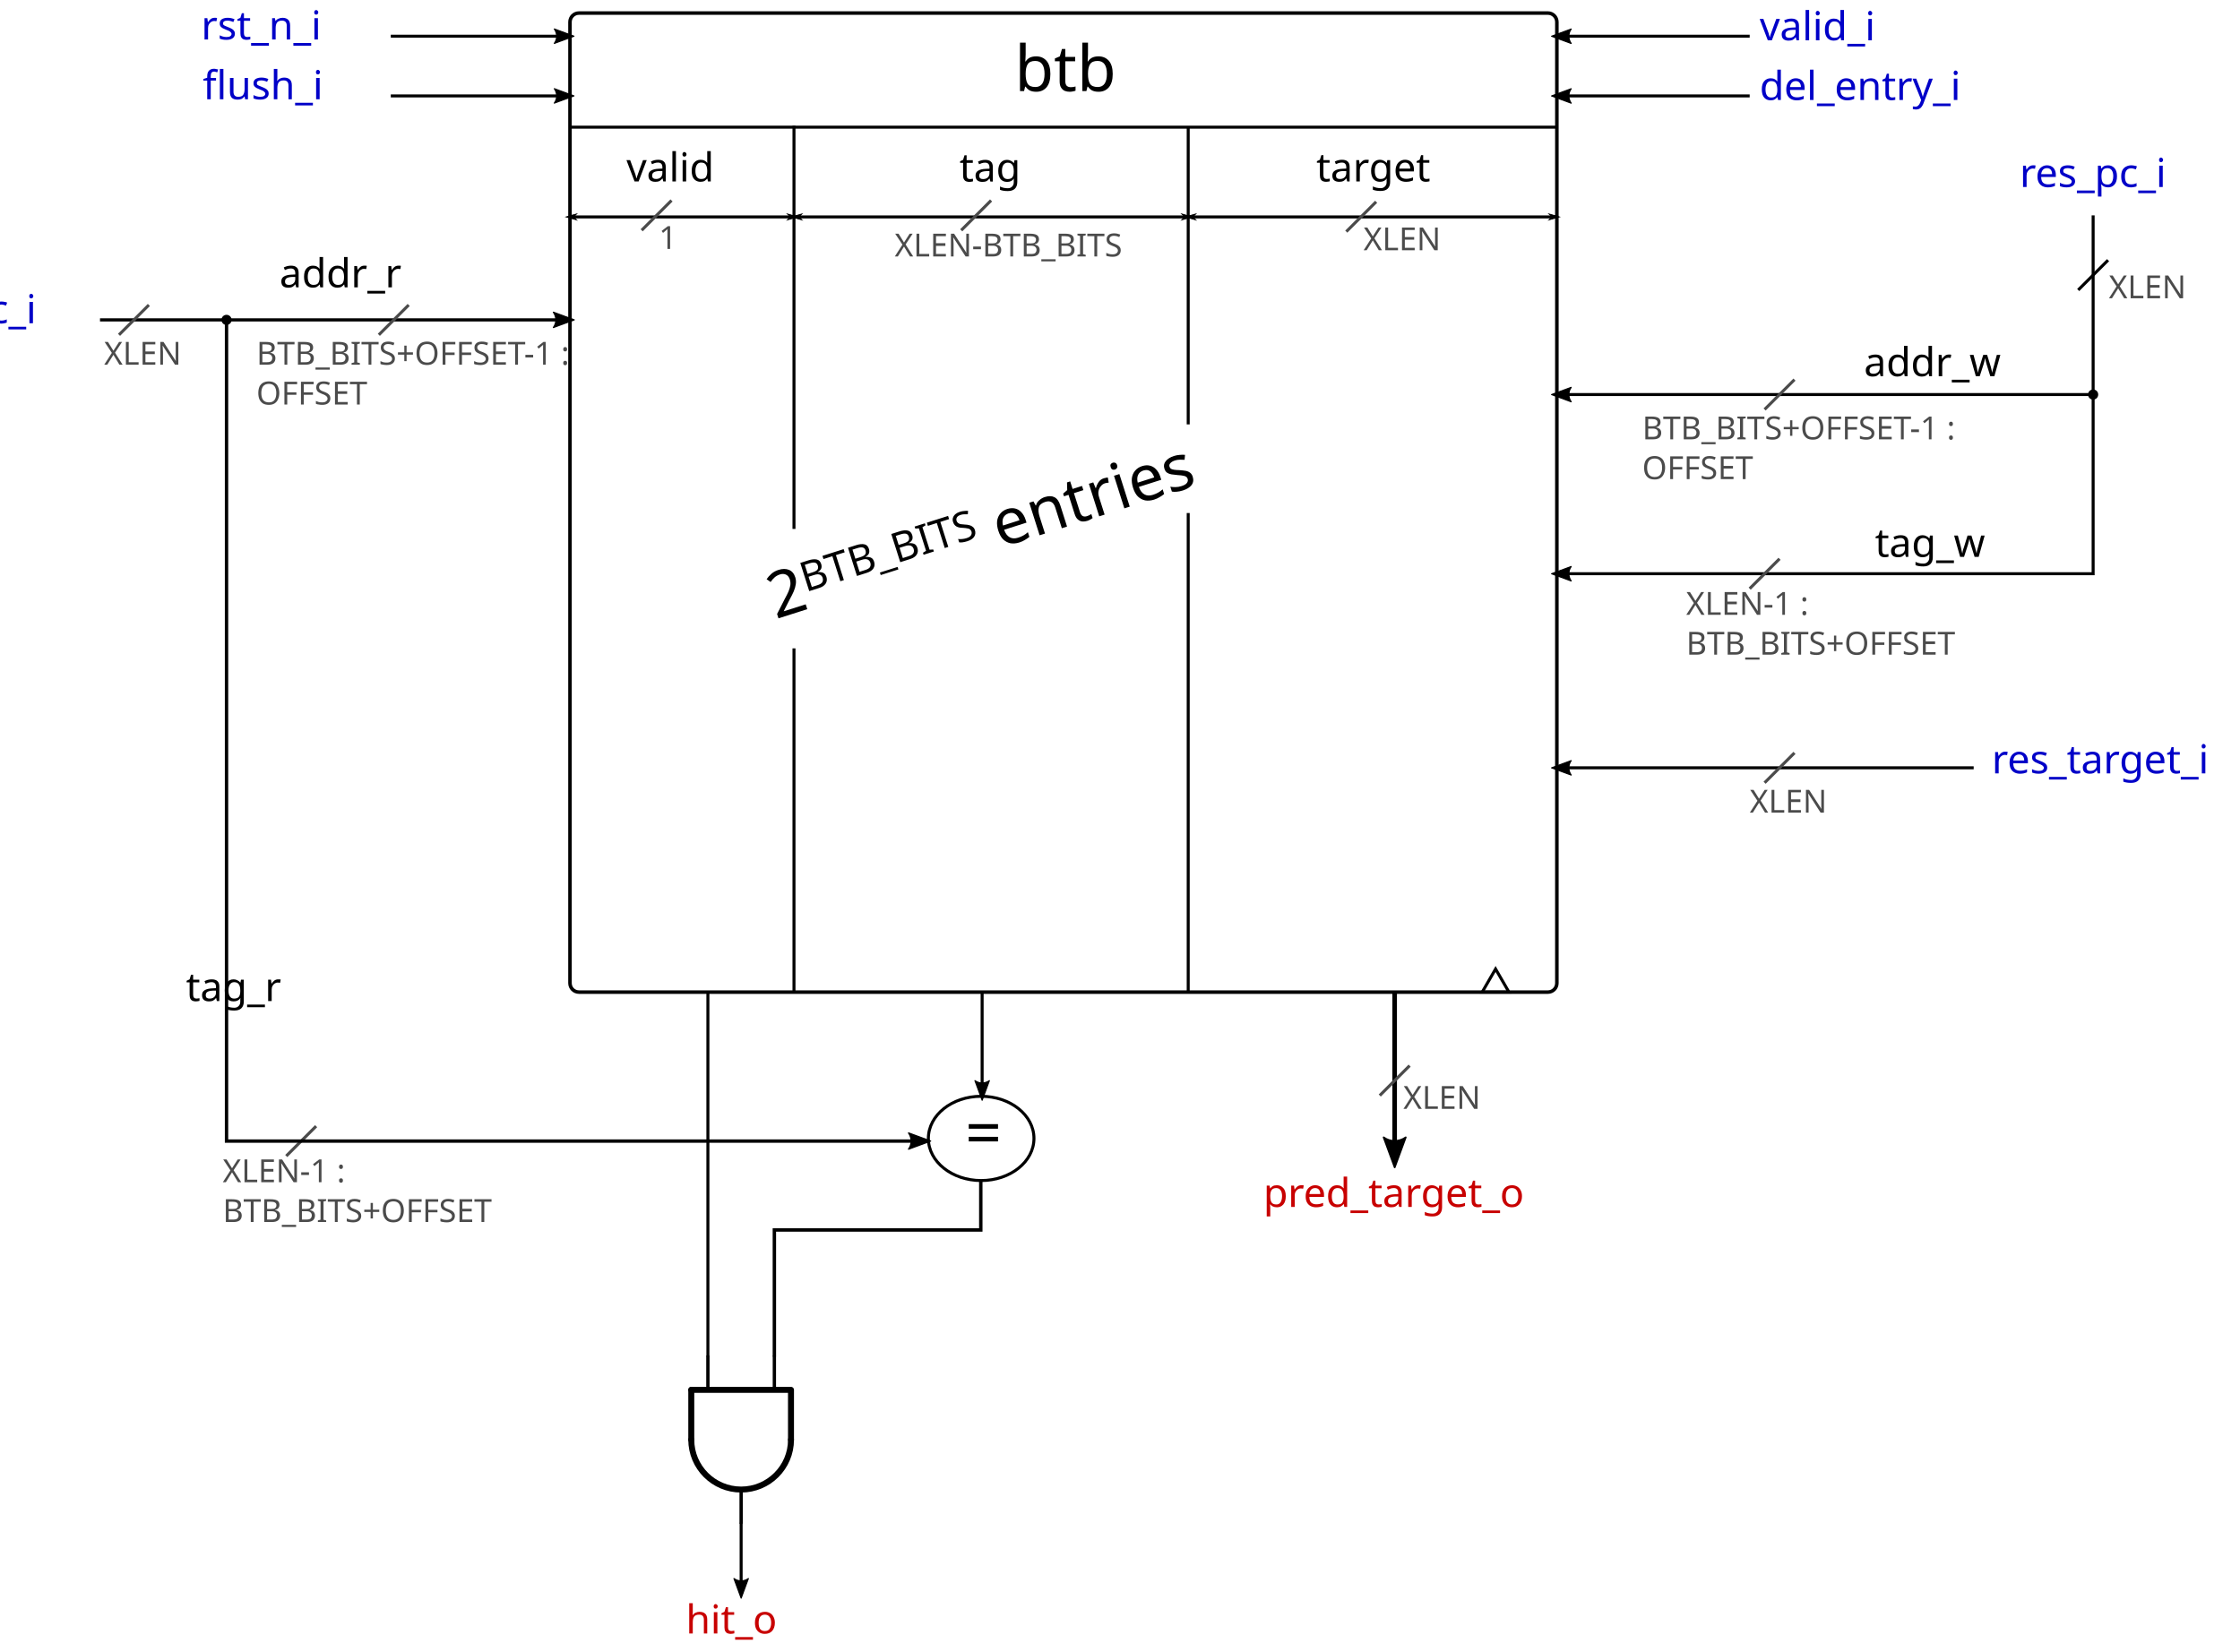
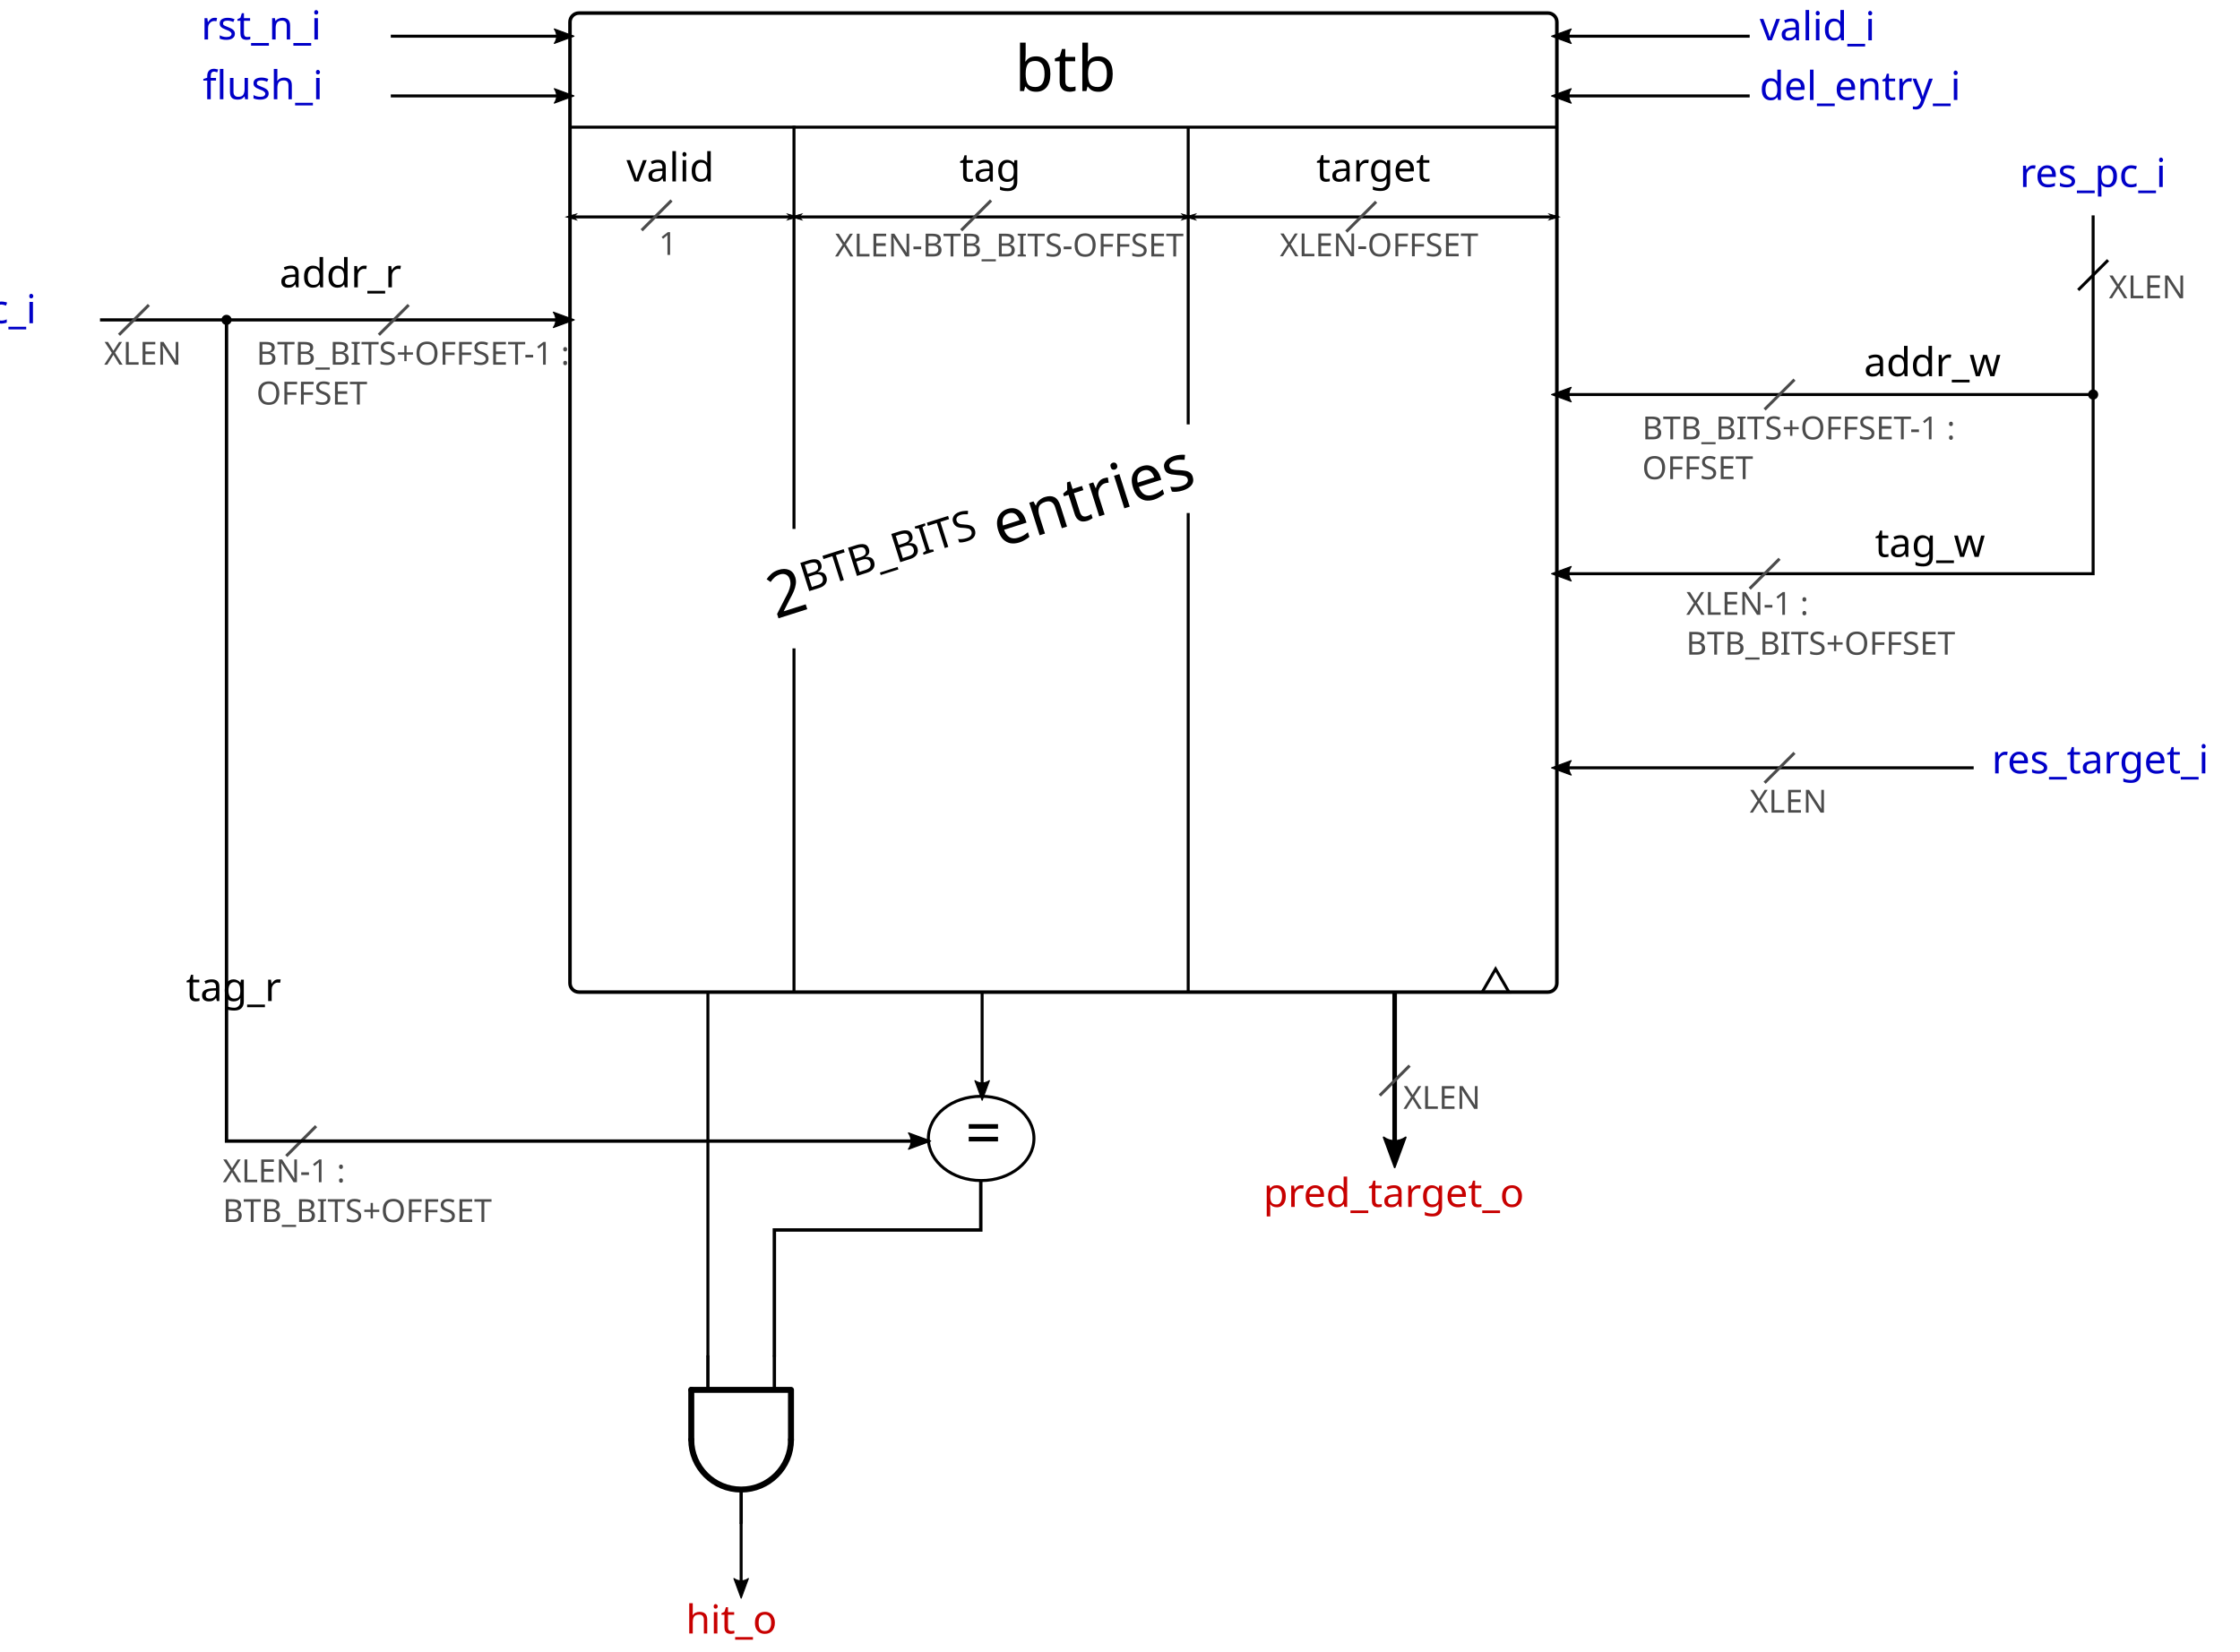
<svg xmlns="http://www.w3.org/2000/svg" width="198.443mm" height="146.312mm" viewBox="0 0 198.443 146.312" version="1.1" id="svg22961">
  <defs id="defs22955">
    <marker orient="auto" refY="0" refX="0" id="marker49386" style="overflow:visible">
      <path id="path49384" style="fill:#000000;fill-opacity:1;fill-rule:evenodd;stroke:#000000;stroke-width:0.625;stroke-linejoin:round;stroke-opacity:1" d="M 8.719,4.034 -2.207,0.016 8.719,-4.002 c -1.745,2.372 -1.735,5.617 -6e-7,8.035 z" transform="scale(-0.6)" />
    </marker>
    <marker style="overflow:visible" id="marker48910" refX="0" refY="0" orient="auto">
      <path transform="scale(-0.6)" d="M 8.719,4.034 -2.207,0.016 8.719,-4.002 c -1.745,2.372 -1.735,5.617 -6e-7,8.035 z" style="fill:#000000;fill-opacity:1;fill-rule:evenodd;stroke:#000000;stroke-width:0.625;stroke-linejoin:round;stroke-opacity:1" id="path48908" />
    </marker>
    <marker style="overflow:visible" id="marker48564" refX="0" refY="0" orient="auto">
      <path transform="scale(-0.6)" d="M 8.719,4.034 -2.207,0.016 8.719,-4.002 c -1.745,2.372 -1.735,5.617 -6e-7,8.035 z" style="fill:#000000;fill-opacity:1;fill-rule:evenodd;stroke:#000000;stroke-width:0.625;stroke-linejoin:round;stroke-opacity:1" id="path48562" />
    </marker>
    <marker orient="auto" refY="0" refX="0" id="marker47686" style="overflow:visible">
      <path id="path47684" style="fill:#000000;fill-opacity:1;fill-rule:evenodd;stroke:#000000;stroke-width:0.625;stroke-linejoin:round;stroke-opacity:1" d="M 8.719,4.034 -2.207,0.016 8.719,-4.002 c -1.745,2.372 -1.735,5.617 -6e-7,8.035 z" transform="scale(-0.6)" />
    </marker>
    <marker style="overflow:visible" id="marker43282" refX="0" refY="0" orient="auto">
      <path transform="scale(-0.6)" d="M 8.719,4.034 -2.207,0.016 8.719,-4.002 c -1.745,2.372 -1.735,5.617 -6e-7,8.035 z" style="fill:#000000;fill-opacity:1;fill-rule:evenodd;stroke:#000000;stroke-width:0.625;stroke-linejoin:round;stroke-opacity:1" id="path43280" />
    </marker>
    <marker orient="auto" refY="0" refX="0" id="marker42916" style="overflow:visible">
      <path id="path42914" style="fill:#000000;fill-opacity:1;fill-rule:evenodd;stroke:#000000;stroke-width:0.625;stroke-linejoin:round;stroke-opacity:1" d="M 8.719,4.034 -2.207,0.016 8.719,-4.002 c -1.745,2.372 -1.735,5.617 -6e-7,8.035 z" transform="scale(-0.6)" />
    </marker>
    <marker orient="auto" refY="0" refX="0" id="Arrow1Sstart" style="overflow:visible">
      <path id="path922" d="M 0,0 5,-5 -12.5,0 5,5 Z" style="fill:#000000;fill-opacity:1;fill-rule:evenodd;stroke:#000000;stroke-width:1pt;stroke-opacity:1" transform="matrix(0.2,0,0,0.2,1.2,0)" />
    </marker>
    <marker orient="auto" refY="0" refX="0" id="Arrow1Send" style="overflow:visible">
      <path id="path925" d="M 0,0 5,-5 -12.5,0 5,5 Z" style="fill:#000000;fill-opacity:1;fill-rule:evenodd;stroke:#000000;stroke-width:1pt;stroke-opacity:1" transform="matrix(-0.2,0,0,-0.2,-1.2,0)" />
    </marker>
    <marker orient="auto" refY="0" refX="0" id="Arrow1Sstart-6" style="overflow:visible">
      <path id="path922-5" d="M 0,0 5,-5 -12.5,0 5,5 Z" style="fill:#000000;fill-opacity:1;fill-rule:evenodd;stroke:#000000;stroke-width:1pt;stroke-opacity:1" transform="matrix(0.2,0,0,0.2,1.2,0)" />
    </marker>
    <marker orient="auto" refY="0" refX="0" id="Arrow1Send-6" style="overflow:visible">
      <path id="path925-3" d="M 0,0 5,-5 -12.5,0 5,5 Z" style="fill:#000000;fill-opacity:1;fill-rule:evenodd;stroke:#000000;stroke-width:1pt;stroke-opacity:1" transform="matrix(-0.2,0,0,-0.2,-1.2,0)" />
    </marker>
    <marker orient="auto" refY="0" refX="0" id="Arrow1Sstart-2" style="overflow:visible">
      <path id="path922-9" d="M 0,0 5,-5 -12.5,0 5,5 Z" style="fill:#000000;fill-opacity:1;fill-rule:evenodd;stroke:#000000;stroke-width:1pt;stroke-opacity:1" transform="matrix(0.2,0,0,0.2,1.2,0)" />
    </marker>
    <marker orient="auto" refY="0" refX="0" id="Arrow1Send-3" style="overflow:visible">
      <path id="path925-9" d="M 0,0 5,-5 -12.5,0 5,5 Z" style="fill:#000000;fill-opacity:1;fill-rule:evenodd;stroke:#000000;stroke-width:1pt;stroke-opacity:1" transform="matrix(-0.2,0,0,-0.2,-1.2,0)" />
    </marker>
    <marker style="overflow:visible" id="marker3469" refX="0" refY="0" orient="auto">
      <path transform="scale(-0.6)" d="M 8.719,4.034 -2.207,0.016 8.719,-4.002 c -1.745,2.372 -1.735,5.617 -6e-7,8.035 z" style="fill:#000000;fill-opacity:1;fill-rule:evenodd;stroke:#000000;stroke-width:0.625;stroke-linejoin:round;stroke-opacity:1" id="path3467" />
    </marker>
    <marker orient="auto" refY="0" refX="0" id="Arrow2Mend" style="overflow:visible">
      <path id="path937" style="fill:#000000;fill-opacity:1;fill-rule:evenodd;stroke:#000000;stroke-width:0.625;stroke-linejoin:round;stroke-opacity:1" d="M 8.719,4.034 -2.207,0.016 8.719,-4.002 c -1.745,2.372 -1.735,5.617 -6e-7,8.035 z" transform="scale(-0.6)" />
    </marker>
    <marker style="overflow:visible" id="marker3503" refX="0" refY="0" orient="auto">
      <path transform="scale(-0.6)" d="M 8.719,4.034 -2.207,0.016 8.719,-4.002 c -1.745,2.372 -1.735,5.617 -6e-7,8.035 z" style="fill:#000000;fill-opacity:1;fill-rule:evenodd;stroke:#000000;stroke-width:0.625;stroke-linejoin:round;stroke-opacity:1" id="path3501" />
    </marker>
    <marker orient="auto" refY="0" refX="0" id="marker3579-7" style="overflow:visible">
      <path id="path3577-1" style="fill:#000000;fill-opacity:1;fill-rule:evenodd;stroke:#000000;stroke-width:0.625;stroke-linejoin:round;stroke-opacity:1" d="M 8.719,4.034 -2.207,0.016 8.719,-4.002 c -1.745,2.372 -1.735,5.617 -6e-7,8.035 z" transform="scale(-0.6)" />
    </marker>
    <marker orient="auto" refY="0" refX="0" id="marker3579-7-7" style="overflow:visible">
      <path id="path3577-1-9" style="fill:#000000;fill-opacity:1;fill-rule:evenodd;stroke:#000000;stroke-width:0.625;stroke-linejoin:round;stroke-opacity:1" d="M 8.719,4.034 -2.207,0.016 8.719,-4.002 c -1.745,2.372 -1.735,5.617 -6e-7,8.035 z" transform="scale(-0.6)" />
    </marker>
    <marker orient="auto" refY="0" refX="0" id="marker47686-3" style="overflow:visible">
      <path id="path47684-5" style="fill:#000000;fill-opacity:1;fill-rule:evenodd;stroke:#000000;stroke-width:0.625;stroke-linejoin:round;stroke-opacity:1" d="M 8.719,4.034 -2.207,0.016 8.719,-4.002 c -1.745,2.372 -1.735,5.617 -6e-7,8.035 z" transform="scale(-0.6)" />
    </marker>
  </defs>
  <g id="layer1" transform="translate(0.2241627,-30.53222)">
    <rect rx="0.794" ry="0.794" style="fill:none;fill-opacity:1;stroke:#000000;stroke-width:0.313;stroke-opacity:1" y="31.689" x="50.271" height="86.746" width="87.429" id="rect3715-5" />
    <text id="text4524-6" y="38.651" x="89.543" style="font-style:normal;font-variant:normal;font-weight:normal;font-stretch:normal;font-size:5.651px;line-height:1.25;font-family:'Ubuntu Mono';-inkscape-font-specification:'Ubuntu Mono';letter-spacing:0px;word-spacing:0px;fill:#000000;fill-opacity:1;stroke:none;stroke-width:0.265" xml:space="preserve" transform="scale(1.001237,0.9987643)">
      <tspan style="font-size:5.651px;stroke-width:0.265" y="38.651" x="89.543" id="tspan4522-9">btb</tspan>
    </text>
    <path style="fill:none;fill-opacity:1;stroke:#000000;stroke-width:0.265;stroke-opacity:1" id="path4697-3" d="m 94.985,60.198 -2.365,0 1.183,-2.048 z" transform="matrix(1.002476,0,0,1,38.23497,58.23652)" />
    <path style="fill:none;stroke:#000000;stroke-width:0.265px;stroke-linecap:butt;stroke-linejoin:miter;stroke-opacity:1" d="M 50.271,41.8 H 137.631" id="path17433" />
    <path style="fill:none;stroke:#000000;stroke-width:0.265px;stroke-linecap:butt;stroke-linejoin:miter;stroke-opacity:1" d="M 105.04,41.8 V 68.135" id="path17435" />
    <text id="text4524-6-8" y="102.263" x="39.335" style="font-style:normal;font-variant:normal;font-weight:normal;font-stretch:normal;font-size:5.651px;line-height:1.25;font-family:'Ubuntu Mono';-inkscape-font-specification:'Ubuntu Mono';letter-spacing:0px;word-spacing:0px;fill:#000000;fill-opacity:1;stroke:none;stroke-width:0.265" xml:space="preserve" transform="matrix(0.9541437,-0.3034562,0.3027068,0.9517872,0,0)">
      <tspan style="font-size:5.651px;stroke-width:0.265" y="102.263" x="39.335" id="tspan4522-9-9">2<tspan id="tspan23048" style="font-size:65%;baseline-shift:super">BTB_BITS</tspan> entries</tspan>
    </text>
    <path style="fill:none;stroke:#000000;stroke-width:0.265px;stroke-linecap:butt;stroke-linejoin:miter;stroke-opacity:1" d="M 105.04,75.987 V 118.406" id="path17435-2" />
    <text xml:space="preserve" style="font-style:normal;font-variant:normal;font-weight:normal;font-stretch:normal;font-size:3.528px;line-height:1.25;font-family:'Ubuntu Mono';-inkscape-font-specification:'Ubuntu Mono';letter-spacing:0px;word-spacing:0px;fill:#000000;fill-opacity:1;stroke:none;stroke-width:0.265" x="55.272" y="46.611" id="text17096-7">
      <tspan id="tspan17094-4" x="55.272" y="46.611" style="font-size:3.528px;stroke-width:0.265">valid</tspan>
    </text>
    <text xml:space="preserve" style="font-style:normal;font-variant:normal;font-weight:normal;font-stretch:normal;font-size:3.528px;line-height:1.25;font-family:'Ubuntu Mono';-inkscape-font-specification:'Ubuntu Mono';letter-spacing:0px;word-spacing:0px;fill:#000000;fill-opacity:1;stroke:none;stroke-width:0.265" x="116.38" y="46.611" id="text17096-5">
      <tspan id="tspan17094-2" x="116.38" y="46.611" style="font-size:3.528px;stroke-width:0.265">target</tspan>
    </text>
    <text xml:space="preserve" style="font-style:normal;font-variant:normal;font-weight:normal;font-stretch:normal;font-size:3.528px;line-height:1.25;font-family:'Ubuntu Mono';-inkscape-font-specification:'Ubuntu Mono';letter-spacing:0px;word-spacing:0px;fill:#000000;fill-opacity:1;stroke:none;stroke-width:0.265" x="84.768" y="46.617" id="text17096-7-1">
      <tspan id="tspan17094-4-0" x="84.768" y="46.617" style="font-size:3.528px;stroke-width:0.265">tag</tspan>
    </text>
    <path style="fill:none;stroke:#000000;stroke-width:0.265px;stroke-linecap:butt;stroke-linejoin:miter;stroke-opacity:1" d="m 70.115,41.677 v 35.719" id="path17435-6" />
    <path style="fill:none;stroke:#000000;stroke-width:0.265px;stroke-linecap:butt;stroke-linejoin:miter;stroke-opacity:1" d="M 70.115,87.979 V 118.406" id="path17435-2-1" />
    <path style="fill:none;stroke:#000000;stroke-width:0.265px;stroke-linecap:butt;stroke-linejoin:miter;stroke-opacity:1;marker-start:url(#Arrow1Sstart);marker-end:url(#Arrow1Send)" d="M 50.271,49.752 H 70.115" id="path23467" />
-     <text xml:space="preserve" style="font-style:normal;font-variant:normal;font-weight:normal;font-stretch:normal;font-size:2.822px;line-height:1.25;font-family:'Ubuntu Mono';-inkscape-font-specification:'Ubuntu Mono';letter-spacing:0px;word-spacing:0px;fill:#4b4b4b;fill-opacity:1;stroke:none;stroke-width:0.265" x="58.142" y="52.591" id="text26007">
-       <tspan id="tspan26005" x="58.142" y="52.591" style="fill:#4b4b4b;fill-opacity:1;stroke-width:0.265">1</tspan>
+     <text xml:space="preserve" style="font-style:normal;font-variant:normal;font-weight:normal;font-stretch:normal;font-size:2.822px;line-height:1.25;font-family:'Ubuntu Mono';-inkscape-font-specification:'Ubuntu Mono';letter-spacing:0px;word-spacing:0px;fill:#4b4b4b;fill-opacity:1;stroke:none;stroke-width:0.265" x="58.142" y="53.12" id="text26007">
+       <tspan id="tspan26005" x="58.142" y="53.12" style="fill:#4b4b4b;fill-opacity:1;stroke-width:0.265">1</tspan>
    </text>
    <path style="fill:none;stroke:#4b4b4b;stroke-width:0.265px;stroke-linecap:butt;stroke-linejoin:miter;stroke-opacity:1" d="m 56.621,50.937 2.646,-2.646" id="path5483-4-6-2-7" />
    <path style="fill:none;stroke:#000000;stroke-width:0.265px;stroke-linecap:butt;stroke-linejoin:miter;stroke-opacity:1;marker-start:url(#Arrow1Sstart-6);marker-end:url(#Arrow1Send-6)" d="M 70.233,49.752 H 105.053" id="path23467-9" />
-     <text xml:space="preserve" style="font-style:normal;font-variant:normal;font-weight:normal;font-stretch:normal;font-size:2.822px;line-height:1.25;font-family:'Ubuntu Mono';-inkscape-font-specification:'Ubuntu Mono';letter-spacing:0px;word-spacing:0px;fill:#4b4b4b;fill-opacity:1;stroke:none;stroke-width:0.265" x="79.035" y="53.253" id="text26007-4">
-       <tspan id="tspan26005-8" x="79.035" y="53.253" style="fill:#4b4b4b;fill-opacity:1;stroke-width:0.265">XLEN-BTB_BITS</tspan>
+     <text xml:space="preserve" style="font-style:normal;font-variant:normal;font-weight:normal;font-stretch:normal;font-size:2.822px;line-height:1.25;font-family:'Ubuntu Mono';-inkscape-font-specification:'Ubuntu Mono';letter-spacing:0px;word-spacing:0px;fill:#4b4b4b;fill-opacity:1;stroke:none;stroke-width:0.265" x="73.743" y="53.253" id="text26007-4">
+       <tspan id="tspan26005-8" x="73.743" y="53.253" style="fill:#4b4b4b;fill-opacity:1;stroke-width:0.265">XLEN-BTB_BITS-OFFSET</tspan>
    </text>
    <path style="fill:none;stroke:#4b4b4b;stroke-width:0.265px;stroke-linecap:butt;stroke-linejoin:miter;stroke-opacity:1" d="m 84.931,50.937 2.646,-2.646" id="path5483-4-6-2-7-1" />
    <path style="fill:none;stroke:#000000;stroke-width:0.265px;stroke-linecap:butt;stroke-linejoin:miter;stroke-opacity:1;marker-start:url(#Arrow1Sstart-2);marker-end:url(#Arrow1Send-3)" d="m 105.126,49.752 h 32.457" id="path23467-0" />
-     <text xml:space="preserve" style="font-style:normal;font-variant:normal;font-weight:normal;font-stretch:normal;font-size:2.822px;line-height:1.25;font-family:'Ubuntu Mono';-inkscape-font-specification:'Ubuntu Mono';letter-spacing:0px;word-spacing:0px;fill:#4b4b4b;fill-opacity:1;stroke:none;stroke-width:0.265" x="120.565" y="52.709" id="text26007-8">
-       <tspan id="tspan26005-85" x="120.565" y="52.709" style="fill:#4b4b4b;fill-opacity:1;stroke-width:0.265">XLEN</tspan>
+     <text xml:space="preserve" style="font-style:normal;font-variant:normal;font-weight:normal;font-stretch:normal;font-size:2.822px;line-height:1.25;font-family:'Ubuntu Mono';-inkscape-font-specification:'Ubuntu Mono';letter-spacing:0px;word-spacing:0px;fill:#4b4b4b;fill-opacity:1;stroke:none;stroke-width:0.265" x="113.157" y="53.238" id="text26007-8">
+       <tspan id="tspan26005-85" x="113.157" y="53.238" style="fill:#4b4b4b;fill-opacity:1;stroke-width:0.265">XLEN-OFFSET</tspan>
    </text>
    <path style="fill:none;stroke:#4b4b4b;stroke-width:0.265px;stroke-linecap:butt;stroke-linejoin:miter;stroke-opacity:1" d="m 119.044,51.055 2.646,-2.646" id="path5483-4-6-2-7-0" />
    <path style="fill:none;stroke:#000000;stroke-width:0.265;stroke-linecap:butt;stroke-linejoin:miter;stroke-miterlimit:4;stroke-dasharray:none;stroke-opacity:1;marker-end:url(#Arrow2Mend)" d="M 34.396,39.031 H 50.271" id="path2840-3" />
    <text xml:space="preserve" style="font-style:normal;font-variant:normal;font-weight:normal;font-stretch:normal;font-size:3.528px;line-height:1.25;font-family:'Ubuntu Mono';-inkscape-font-specification:'Ubuntu Mono';text-align:end;letter-spacing:0px;word-spacing:0px;text-anchor:end;fill:#0000c8;fill-opacity:1;stroke:none;stroke-width:0.265" x="32.981" y="39.325" id="text2844-6">
      <tspan id="tspan2842-7" x="32.981" y="39.325" style="font-size:3.528px;text-align:end;text-anchor:end;fill:#0000c8;fill-opacity:1;stroke-width:0.265">flush_i</tspan>
    </text>
    <path style="fill:none;stroke:#000000;stroke-width:0.265;stroke-linecap:butt;stroke-linejoin:miter;stroke-miterlimit:4;stroke-dasharray:none;stroke-opacity:1;marker-end:url(#marker3469)" d="M 34.396,33.74 H 50.271" id="path2840-3-5" />
    <text xml:space="preserve" style="font-style:normal;font-variant:normal;font-weight:normal;font-stretch:normal;font-size:3.528px;line-height:1.25;font-family:'Ubuntu Mono';-inkscape-font-specification:'Ubuntu Mono';text-align:end;letter-spacing:0px;word-spacing:0px;text-anchor:end;fill:#0000c8;fill-opacity:1;stroke:none;stroke-width:0.265" x="32.826" y="34.034" id="text2844-6-3">
      <tspan id="tspan2842-7-5" x="32.826" y="34.034" style="font-size:3.528px;text-align:end;text-anchor:end;fill:#0000c8;fill-opacity:1;stroke-width:0.265">rst_n_i</tspan>
    </text>
    <path style="fill:none;stroke:#000000;stroke-width:0.281;stroke-linecap:butt;stroke-linejoin:miter;stroke-miterlimit:4;stroke-dasharray:none;stroke-opacity:1;marker-end:url(#marker3503)" d="M 8.635,58.875 H 50.271" id="path2840-3-6" />
    <text xml:space="preserve" style="font-style:normal;font-variant:normal;font-weight:normal;font-stretch:normal;font-size:3.528px;line-height:1.25;font-family:'Ubuntu Mono';-inkscape-font-specification:'Ubuntu Mono';text-align:end;letter-spacing:0px;word-spacing:0px;text-anchor:end;fill:#0000c8;fill-opacity:1;stroke:none;stroke-width:0.265" x="7.581" y="59.169" id="text2844-6-2">
      <tspan id="tspan2842-7-9" x="7.581" y="59.169" style="font-size:3.528px;text-align:end;text-anchor:end;fill:#0000c8;fill-opacity:1;stroke-width:0.265">pc_i</tspan>
    </text>
    <path style="fill:none;stroke:#4b4b4b;stroke-width:0.265px;stroke-linecap:butt;stroke-linejoin:miter;stroke-opacity:1" d="m 33.337,60.198 2.646,-2.646" id="path5483" />
    <text xml:space="preserve" style="font-style:normal;font-variant:normal;font-weight:normal;font-stretch:normal;font-size:2.822px;line-height:1.25;font-family:'Ubuntu Mono';-inkscape-font-specification:'Ubuntu Mono';letter-spacing:0px;word-spacing:0px;fill:#4b4b4b;fill-opacity:1;stroke:none;stroke-width:0.265" x="22.49" y="62.844" id="text5508">
      <tspan id="tspan5506" x="22.49" y="62.844" style="fill:#4b4b4b;fill-opacity:1;stroke-width:0.265">BTB_BITS+OFFSET-1 :</tspan>
      <tspan x="22.49" y="66.372" style="fill:#4b4b4b;fill-opacity:1;stroke-width:0.265" id="tspan45962">OFFSET</tspan>
    </text>
    <path style="fill:none;stroke:#4b4b4b;stroke-width:0.265px;stroke-linecap:butt;stroke-linejoin:miter;stroke-opacity:1" d="M 10.319,60.198 12.965,57.552" id="path5483-9" />
    <text xml:space="preserve" style="font-style:normal;font-variant:normal;font-weight:normal;font-stretch:normal;font-size:2.822px;line-height:1.25;font-family:'Ubuntu Mono';-inkscape-font-specification:'Ubuntu Mono';letter-spacing:0px;word-spacing:0px;fill:#4b4b4b;fill-opacity:1;stroke:none;stroke-width:0.265" x="8.996" y="62.844" id="text5508-6">
      <tspan id="tspan5506-3" x="8.996" y="62.844" style="fill:#4b4b4b;fill-opacity:1;stroke-width:0.265">XLEN</tspan>
    </text>
    <text xml:space="preserve" style="font-style:normal;font-variant:normal;font-weight:normal;font-stretch:normal;font-size:2.822px;line-height:1.25;font-family:'Ubuntu Mono';-inkscape-font-specification:'Ubuntu Mono';letter-spacing:0px;word-spacing:0px;fill:#000000;fill-opacity:1;stroke:none;stroke-width:0.265" x="85.99" y="131.635" id="text42209">
      <tspan id="tspan42207" x="85.99" y="134.268" style="stroke-width:0.265" />
    </text>
    <g id="g42218">
      <ellipse ry="3.733" rx="4.677" cy="131.399" cx="86.698" id="path41608" style="fill:none;fill-opacity:1;stroke:#000000;stroke-width:0.265;stroke-miterlimit:4;stroke-dasharray:none;stroke-opacity:1" />
      <text id="text42213" y="132.881" x="85.284" style="font-style:normal;font-variant:normal;font-weight:normal;font-stretch:normal;font-size:5.644px;line-height:1.25;font-family:'Ubuntu Mono';-inkscape-font-specification:'Ubuntu Mono';letter-spacing:0px;word-spacing:0px;fill:#000000;fill-opacity:1;stroke:none;stroke-width:0.265" xml:space="preserve">
        <tspan style="stroke-width:0.265" y="132.881" x="85.284" id="tspan42211">=</tspan>
      </text>
    </g>
    <circle style="fill:#000000;fill-opacity:1;stroke:#000000;stroke-width:0.204;stroke-opacity:1" id="path103-7" cx="19.844" cy="-58.875" r="0.348" transform="scale(1,-1)" />
    <text xml:space="preserve" style="font-style:normal;font-variant:normal;font-weight:normal;font-stretch:normal;font-size:2.822px;line-height:1.25;font-family:'Ubuntu Mono';-inkscape-font-specification:'Ubuntu Mono';letter-spacing:0px;word-spacing:0px;fill:#4b4b4b;fill-opacity:1;stroke:none;stroke-width:0.265" x="19.504" y="135.278" id="text26007-4-8">
      <tspan id="tspan26005-8-5" x="19.504" y="135.278" style="fill:#4b4b4b;fill-opacity:1;stroke-width:0.265">XLEN-1 :</tspan>
      <tspan x="19.504" y="138.806" style="fill:#4b4b4b;fill-opacity:1;stroke-width:0.265" id="tspan47140">BTB_BITS+OFFSET</tspan>
    </text>
    <path style="fill:none;stroke:#4b4b4b;stroke-width:0.265px;stroke-linecap:butt;stroke-linejoin:miter;stroke-opacity:1" d="m 25.135,132.958 2.646,-2.646" id="path5483-4-6-2-7-1-6" />
    <path style="fill:none;stroke:#000000;stroke-width:0.298px;stroke-linecap:butt;stroke-linejoin:miter;stroke-opacity:1;marker-end:url(#marker42916)" d="m 19.844,58.875 v 72.76 h 61.98" id="path43236" />
    <path style="fill:none;stroke:#000000;stroke-width:0.265px;stroke-linecap:butt;stroke-linejoin:miter;stroke-opacity:1;marker-end:url(#marker43282)" d="m 86.783,118.406 v 9.26" id="path43272" />
    <path style="fill:none;stroke:#000000;stroke-width:0.265px;stroke-linecap:butt;stroke-linejoin:miter;stroke-opacity:1;marker-end:url(#marker3579-7)" d="m 65.433,165.455 v 6.326" id="path3565-72" />
    <text xml:space="preserve" style="font-style:normal;font-variant:normal;font-weight:normal;font-stretch:normal;font-size:3.528px;line-height:1.25;font-family:'Ubuntu Mono';-inkscape-font-specification:'Ubuntu Mono';letter-spacing:0px;word-spacing:0px;fill:#c80000;fill-opacity:1;stroke:none;stroke-width:0.265" x="60.539" y="175.262" id="text22917">
      <tspan id="tspan22915" x="60.539" y="175.262" style="font-size:3.528px;fill:#c80000;fill-opacity:1;stroke-width:0.265">hit_o</tspan>
    </text>
    <text xml:space="preserve" style="font-style:normal;font-variant:normal;font-weight:normal;font-stretch:normal;font-size:3.528px;line-height:1.25;font-family:'Ubuntu Mono';-inkscape-font-specification:'Ubuntu Mono';letter-spacing:0px;word-spacing:0px;fill:#0000c8;fill-opacity:1;stroke:none;stroke-width:0.265" x="155.669" y="34.099" id="text3569">
      <tspan id="tspan3567" x="155.669" y="34.099" style="fill:#0000c8;fill-opacity:1;stroke-width:0.265">valid_i</tspan>
    </text>
    <text xml:space="preserve" style="font-style:normal;font-variant:normal;font-weight:normal;font-stretch:normal;font-size:3.528px;line-height:1.25;font-family:'Ubuntu Mono';-inkscape-font-specification:'Ubuntu Mono';letter-spacing:0px;word-spacing:0px;fill:#0000c8;fill-opacity:1;stroke:none;stroke-width:0.265" x="178.704" y="47.101" id="text3569-0">
      <tspan id="tspan3567-9" x="178.704" y="47.101" style="fill:#0000c8;fill-opacity:1;stroke-width:0.265">res_pc_i</tspan>
    </text>
    <text xml:space="preserve" style="font-style:normal;font-variant:normal;font-weight:normal;font-stretch:normal;font-size:3.528px;line-height:1.25;font-family:'Ubuntu Mono';-inkscape-font-specification:'Ubuntu Mono';letter-spacing:0px;word-spacing:0px;fill:#0000c8;fill-opacity:1;stroke:none;stroke-width:0.265" x="176.229" y="99.057" id="text3569-6">
      <tspan id="tspan3567-2" x="176.229" y="99.057" style="fill:#0000c8;fill-opacity:1;stroke-width:0.265">res_target_i</tspan>
    </text>
    <path style="fill:none;stroke:#000000;stroke-width:0.265px;stroke-linecap:butt;stroke-linejoin:miter;stroke-opacity:1;marker-end:url(#marker47686)" d="M 154.781,33.74 H 137.583" id="path47676" />
    <path style="fill:none;stroke:#000000;stroke-width:0.265px;stroke-linecap:butt;stroke-linejoin:miter;stroke-opacity:1;marker-end:url(#marker48910)" d="m 185.208,65.49 v 15.875 h -47.625" id="path48554" />
    <path style="fill:none;stroke:#000000;stroke-width:0.265px;stroke-linecap:butt;stroke-linejoin:miter;stroke-opacity:1;marker-end:url(#marker48564)" d="m 185.208,49.615 v 15.875 h -47.625" id="path49344" />
    <path style="fill:none;stroke:#000000;stroke-width:0.265px;stroke-linecap:butt;stroke-linejoin:miter;stroke-opacity:1;marker-end:url(#marker49386)" d="M 174.625,98.562 H 137.583" id="path49376" />
    <path style="fill:none;stroke:#000000;stroke-width:0.265px;stroke-linecap:butt;stroke-linejoin:miter;stroke-opacity:1" d="m 183.885,56.229 2.646,-2.646" id="path5483-9-5" />
    <text xml:space="preserve" style="font-style:normal;font-variant:normal;font-weight:normal;font-stretch:normal;font-size:2.822px;line-height:1.25;font-family:'Ubuntu Mono';-inkscape-font-specification:'Ubuntu Mono';letter-spacing:0px;word-spacing:0px;fill:#4b4b4b;fill-opacity:1;stroke:none;stroke-width:0.265" x="186.597" y="56.957" id="text5508-6-9">
      <tspan id="tspan5506-3-8" x="186.597" y="56.957" style="fill:#4b4b4b;fill-opacity:1;stroke-width:0.265">XLEN</tspan>
    </text>
    <path style="fill:none;stroke:#4b4b4b;stroke-width:0.265px;stroke-linecap:butt;stroke-linejoin:miter;stroke-opacity:1" d="m 156.104,99.885 2.646,-2.646" id="path5483-9-4" />
    <text xml:space="preserve" style="font-style:normal;font-variant:normal;font-weight:normal;font-stretch:normal;font-size:2.822px;line-height:1.25;font-family:'Ubuntu Mono';-inkscape-font-specification:'Ubuntu Mono';letter-spacing:0px;word-spacing:0px;fill:#4b4b4b;fill-opacity:1;stroke:none;stroke-width:0.265" x="154.781" y="102.531" id="text5508-6-8">
      <tspan id="tspan5506-3-1" x="154.781" y="102.531" style="fill:#4b4b4b;fill-opacity:1;stroke-width:0.265">XLEN</tspan>
    </text>
    <text xml:space="preserve" style="font-style:normal;font-variant:normal;font-weight:normal;font-stretch:normal;font-size:3.528px;line-height:1.25;font-family:'Ubuntu Mono';-inkscape-font-specification:'Ubuntu Mono';text-align:end;letter-spacing:0px;word-spacing:0px;text-anchor:end;fill:#000000;fill-opacity:1;stroke:none;stroke-width:0.265" x="39.926" y="55.994" id="text2844-6-2-0">
      <tspan id="tspan2842-7-9-3" x="39.926" y="55.994" style="font-size:3.528px;text-align:end;text-anchor:end;stroke-width:0.265">addr_r</tspan>
    </text>
    <text xml:space="preserve" style="font-style:normal;font-variant:normal;font-weight:normal;font-stretch:normal;font-size:3.528px;line-height:1.25;font-family:'Ubuntu Mono';-inkscape-font-specification:'Ubuntu Mono';text-align:end;letter-spacing:0px;word-spacing:0px;text-anchor:end;fill:#000000;fill-opacity:1;stroke:none;stroke-width:0.265" x="29.277" y="119.23" id="text2844-6-2-04">
      <tspan id="tspan2842-7-9-4" x="29.277" y="119.23" style="font-size:3.528px;text-align:end;text-anchor:end;stroke-width:0.265">tag_r</tspan>
    </text>
    <path style="fill:none;stroke:#4b4b4b;stroke-width:0.265px;stroke-linecap:butt;stroke-linejoin:miter;stroke-opacity:1" d="M 156.104,66.812 158.75,64.167" id="path5483-4" />
    <text xml:space="preserve" style="font-style:normal;font-variant:normal;font-weight:normal;font-stretch:normal;font-size:2.822px;line-height:1.25;font-family:'Ubuntu Mono';-inkscape-font-specification:'Ubuntu Mono';letter-spacing:0px;word-spacing:0px;fill:#4b4b4b;fill-opacity:1;stroke:none;stroke-width:0.265" x="145.256" y="69.458" id="text5508-4">
      <tspan id="tspan5506-7" x="145.256" y="69.458" style="fill:#4b4b4b;fill-opacity:1;stroke-width:0.265">BTB_BITS+OFFSET-1 :</tspan>
      <tspan x="145.256" y="72.986" style="fill:#4b4b4b;fill-opacity:1;stroke-width:0.265" id="tspan45962-6">OFFSET</tspan>
    </text>
    <text xml:space="preserve" style="font-style:normal;font-variant:normal;font-weight:normal;font-stretch:normal;font-size:3.528px;line-height:1.25;font-family:'Ubuntu Mono';-inkscape-font-specification:'Ubuntu Mono';text-align:end;letter-spacing:0px;word-spacing:0px;text-anchor:end;fill:#000000;fill-opacity:1;stroke:none;stroke-width:0.265" x="181.611" y="63.865" id="text2844-6-2-0-3">
      <tspan id="tspan2842-7-9-3-1" x="181.611" y="63.865" style="font-size:3.528px;text-align:end;text-anchor:end;stroke-width:0.265">addr_w</tspan>
    </text>
    <text xml:space="preserve" style="font-style:normal;font-variant:normal;font-weight:normal;font-stretch:normal;font-size:2.822px;line-height:1.25;font-family:'Ubuntu Mono';-inkscape-font-specification:'Ubuntu Mono';letter-spacing:0px;word-spacing:0px;fill:#4b4b4b;fill-opacity:1;stroke:none;stroke-width:0.265" x="149.149" y="85.007" id="text26007-4-8-7">
      <tspan id="tspan26005-8-5-5" x="149.149" y="85.007" style="fill:#4b4b4b;fill-opacity:1;stroke-width:0.265">XLEN-1 :</tspan>
      <tspan x="149.149" y="88.535" style="fill:#4b4b4b;fill-opacity:1;stroke-width:0.265" id="tspan47140-9">BTB_BITS+OFFSET</tspan>
    </text>
    <path style="fill:none;stroke:#4b4b4b;stroke-width:0.265px;stroke-linecap:butt;stroke-linejoin:miter;stroke-opacity:1" d="m 154.781,82.687 2.646,-2.646" id="path5483-4-6-2-7-1-6-6" />
    <text xml:space="preserve" style="font-style:normal;font-variant:normal;font-weight:normal;font-stretch:normal;font-size:3.528px;line-height:1.25;font-family:'Ubuntu Mono';-inkscape-font-specification:'Ubuntu Mono';text-align:end;letter-spacing:0px;word-spacing:0px;text-anchor:end;fill:#000000;fill-opacity:1;stroke:none;stroke-width:0.265" x="180.222" y="79.873" id="text2844-6-2-04-2">
      <tspan id="tspan2842-7-9-4-1" x="180.222" y="79.873" style="font-size:3.528px;text-align:end;text-anchor:end;stroke-width:0.265">tag_w</tspan>
    </text>
    <circle style="fill:#000000;fill-opacity:1;stroke:#000000;stroke-width:0.204;stroke-opacity:1" id="path103-7-2" cx="185.208" cy="-65.49" r="0.348" transform="scale(1,-1)" />
    <path style="fill:none;stroke:#000000;stroke-width:0.406px;stroke-linecap:butt;stroke-linejoin:miter;stroke-opacity:1;marker-end:url(#marker3579-7-7)" d="m 123.329,118.503 v 14.925" id="path3565-72-6" />
    <text xml:space="preserve" style="font-style:normal;font-variant:normal;font-weight:normal;font-stretch:normal;font-size:3.528px;line-height:1.25;font-family:'Ubuntu Mono';-inkscape-font-specification:'Ubuntu Mono';letter-spacing:0px;word-spacing:0px;fill:#c80000;fill-opacity:1;stroke:none;stroke-width:0.265" x="111.699" y="137.471" id="text22917-0">
      <tspan id="tspan22915-4" x="111.699" y="137.471" style="font-size:3.528px;fill:#c80000;fill-opacity:1;stroke-width:0.265">pred_target_o</tspan>
    </text>
    <text xml:space="preserve" style="font-style:normal;font-variant:normal;font-weight:normal;font-stretch:normal;font-size:2.822px;line-height:1.25;font-family:'Ubuntu Mono';-inkscape-font-specification:'Ubuntu Mono';letter-spacing:0px;word-spacing:0px;fill:#4b4b4b;fill-opacity:1;stroke:none;stroke-width:0.265" x="124.092" y="128.782" id="text26007-8-1">
      <tspan id="tspan26005-85-0" x="124.092" y="128.782" style="fill:#4b4b4b;fill-opacity:1;stroke-width:0.265">XLEN</tspan>
    </text>
    <path style="fill:none;stroke:#4b4b4b;stroke-width:0.265px;stroke-linecap:butt;stroke-linejoin:miter;stroke-opacity:1" d="m 122.01,127.596 2.646,-2.646" id="path5483-4-6-2-7-0-4" />
    <text xml:space="preserve" style="font-style:normal;font-variant:normal;font-weight:normal;font-stretch:normal;font-size:3.528px;line-height:1.25;font-family:'Ubuntu Mono';-inkscape-font-specification:'Ubuntu Mono';letter-spacing:0px;word-spacing:0px;fill:#0000c8;fill-opacity:1;stroke:none;stroke-width:0.265" x="155.669" y="39.391" id="text3569-62">
      <tspan id="tspan3567-91" x="155.669" y="39.391" style="fill:#0000c8;fill-opacity:1;stroke-width:0.265">del_entry_i</tspan>
    </text>
    <path style="fill:none;stroke:#000000;stroke-width:0.265px;stroke-linecap:butt;stroke-linejoin:miter;stroke-opacity:1;marker-end:url(#marker47686-3)" d="M 154.781,39.031 H 137.583" id="path47676-2" />
  </g>
  <g id="g43924" transform="matrix(0,0.2944444,-0.2944444,0,98.04637,106.9504)">
    <g id="g43902">
      <path id="path43896" style="fill:none;stroke:#000000;stroke-width:1.8;stroke-linecap:round;stroke-linejoin:round;stroke-dasharray:none" d="M 70,95 H 55 v 30" />
      <path id="path43898" style="fill:none;stroke:#000000;stroke-width:1.8;stroke-linecap:round;stroke-linejoin:round;stroke-dasharray:none" d="M 55,125 H 70" />
      <path id="path43900" style="fill:none;stroke:#000000;stroke-width:1.8;stroke-linecap:round;stroke-linejoin:round;stroke-dasharray:none" d="m 70,95 a 15,15 0 0 1 15,15 15,15 0 0 1 -15,15" />
    </g>
    <g id="g43916">
      <g id="g43908">
        <g id="g43906">
          <path id="path43904" style="fill:none;stroke:#000000;stroke-width:1;stroke-linecap:round;stroke-linejoin:round;stroke-dasharray:none" d="M 55,100 H 45" />
        </g>
      </g>
      <g id="g43914">
        <g id="g43912">
          <path id="path43910" style="fill:none;stroke:#000000;stroke-width:1;stroke-linecap:round;stroke-linejoin:round;stroke-dasharray:none" d="M 55,120 H 45" />
        </g>
      </g>
    </g>
    <g id="g43922">
      <g id="g43920" transform="rotate(-180,85,110)">
        <path id="path43918" style="fill:none;stroke:#000000;stroke-width:1;stroke-linecap:round;stroke-linejoin:round;stroke-dasharray:none" d="M 85,110 H 75" />
      </g>
    </g>
  </g>
  <path style="fill:none;stroke:#000000;stroke-width:0.302px;stroke-linecap:butt;stroke-linejoin:miter;stroke-opacity:1" d="M 68.602,120.2 V 108.979 H 86.889 v -4.41" id="path43943" />
  <path style="fill:none;stroke:#000000;stroke-width:0.265px;stroke-linecap:butt;stroke-linejoin:miter;stroke-opacity:1" d="M 62.713,120.2 V 87.798" id="path43947" />
</svg>
